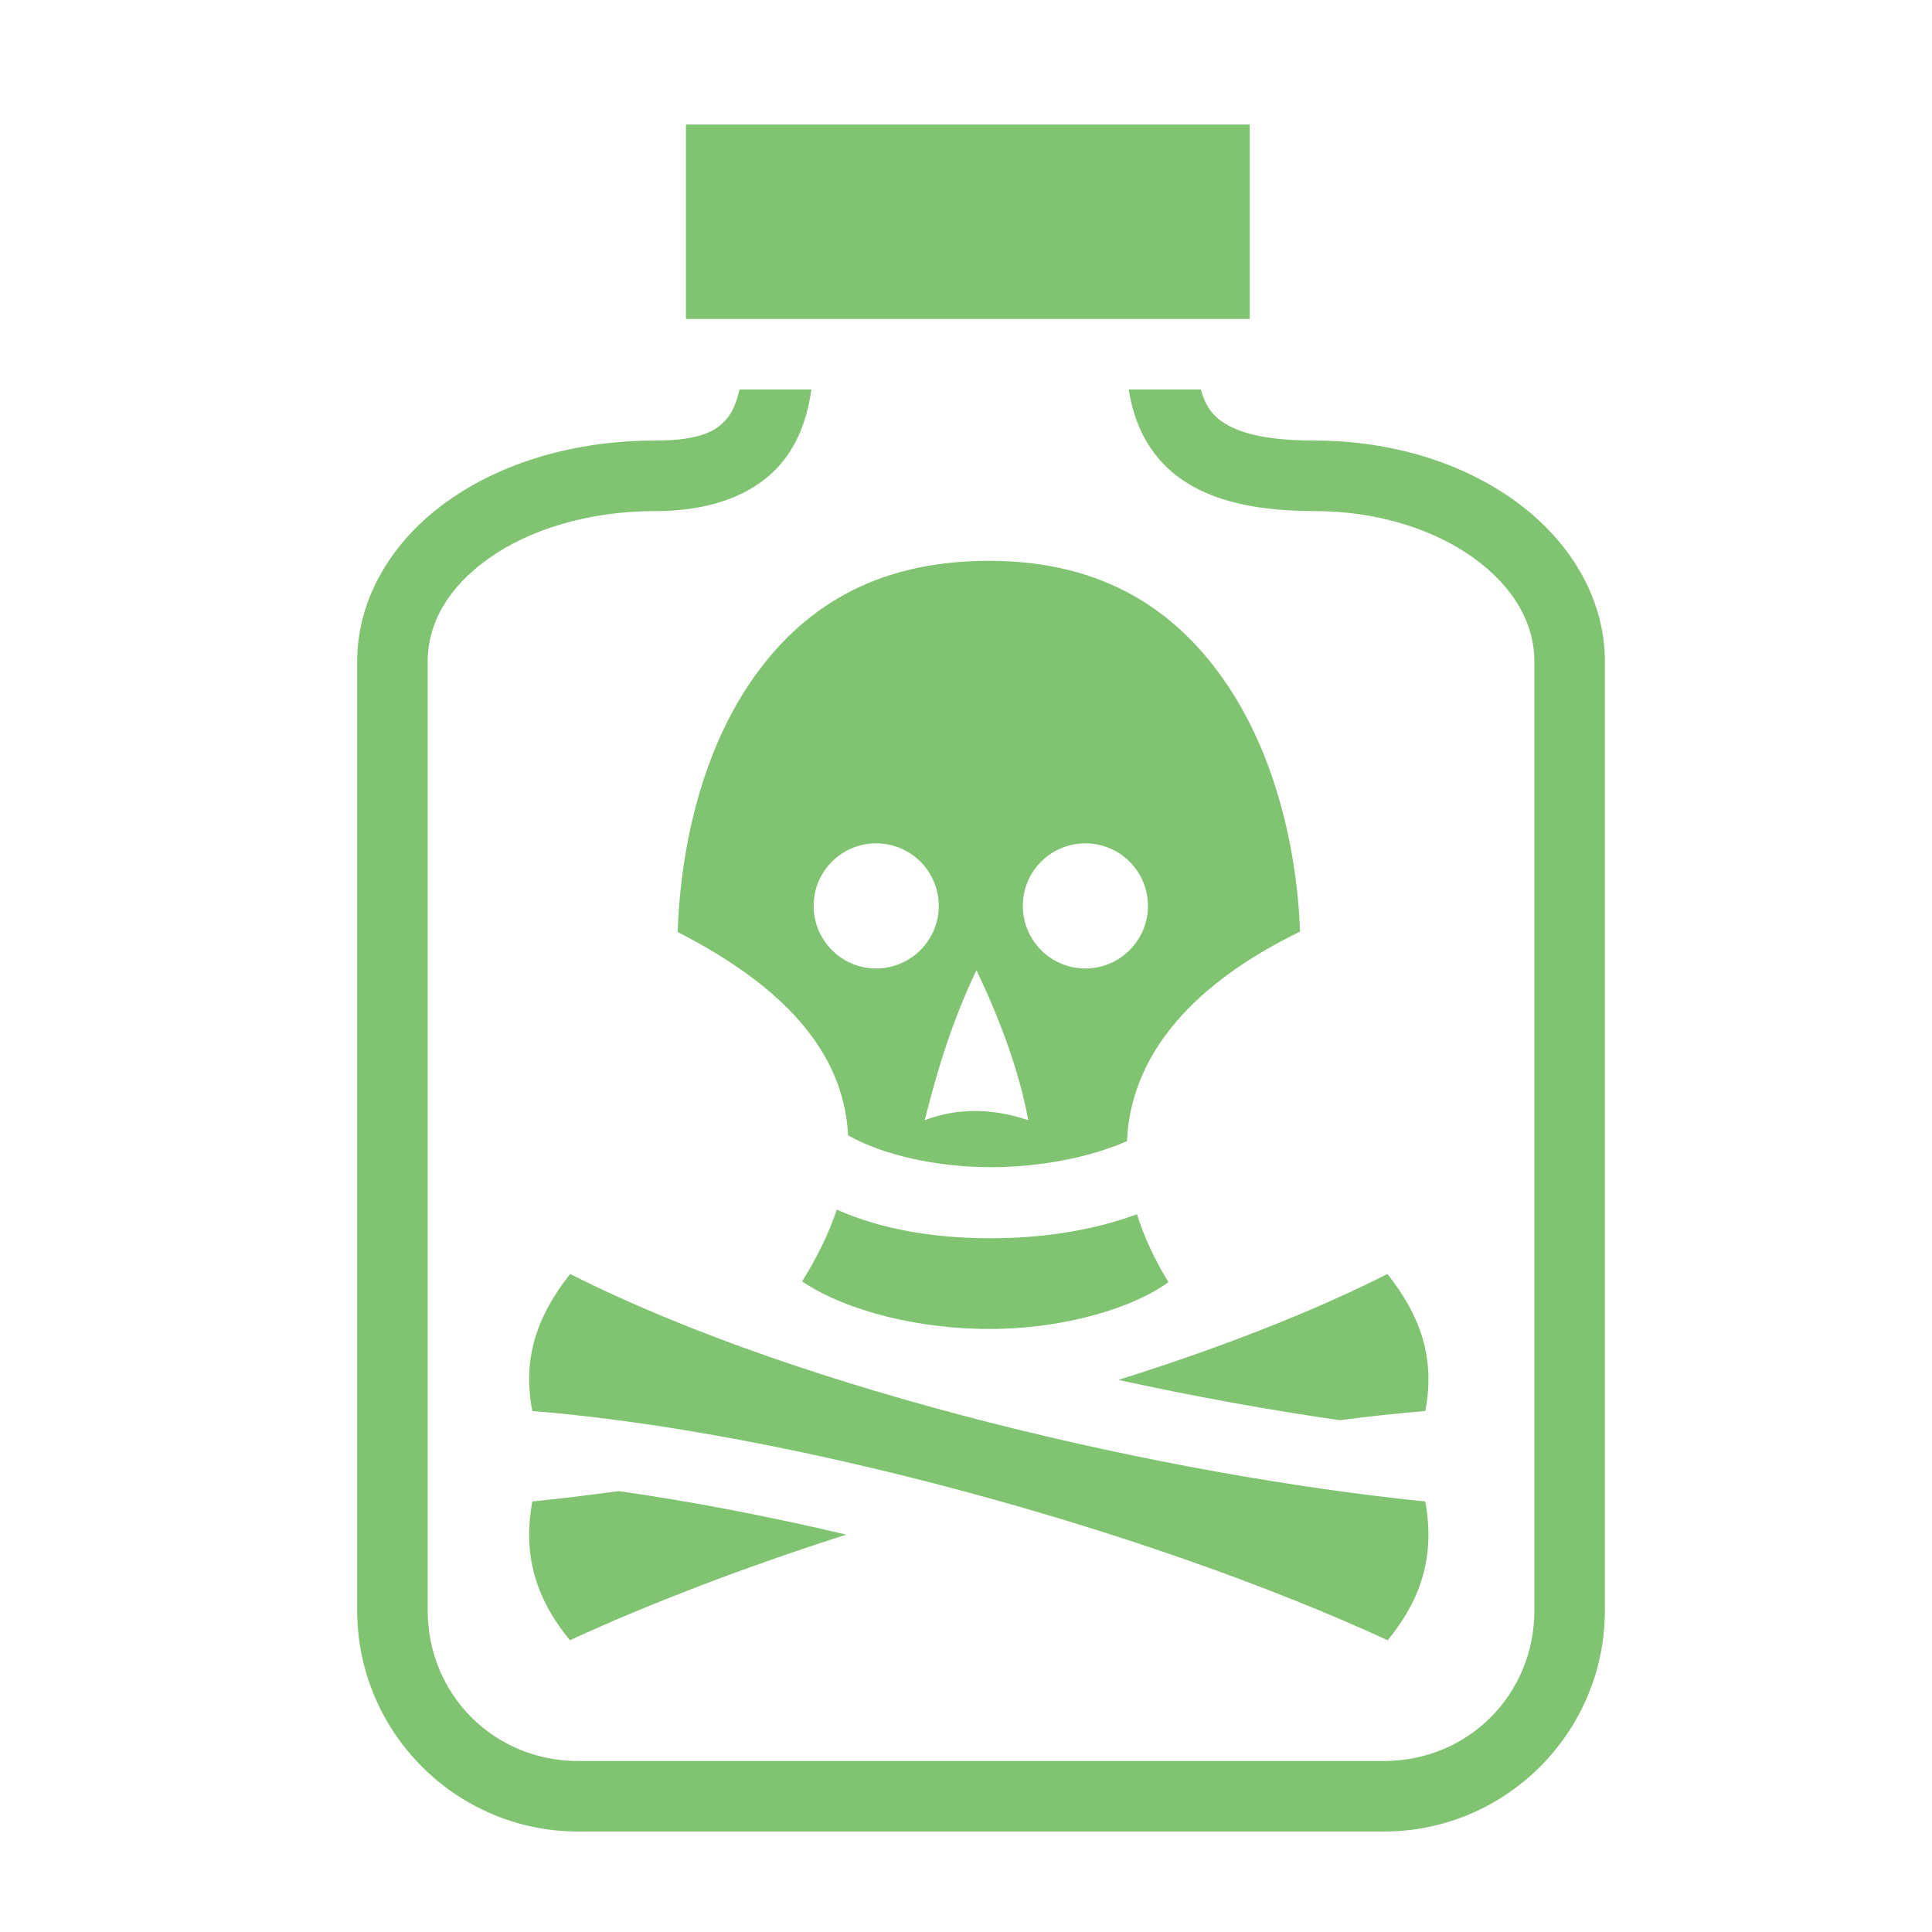
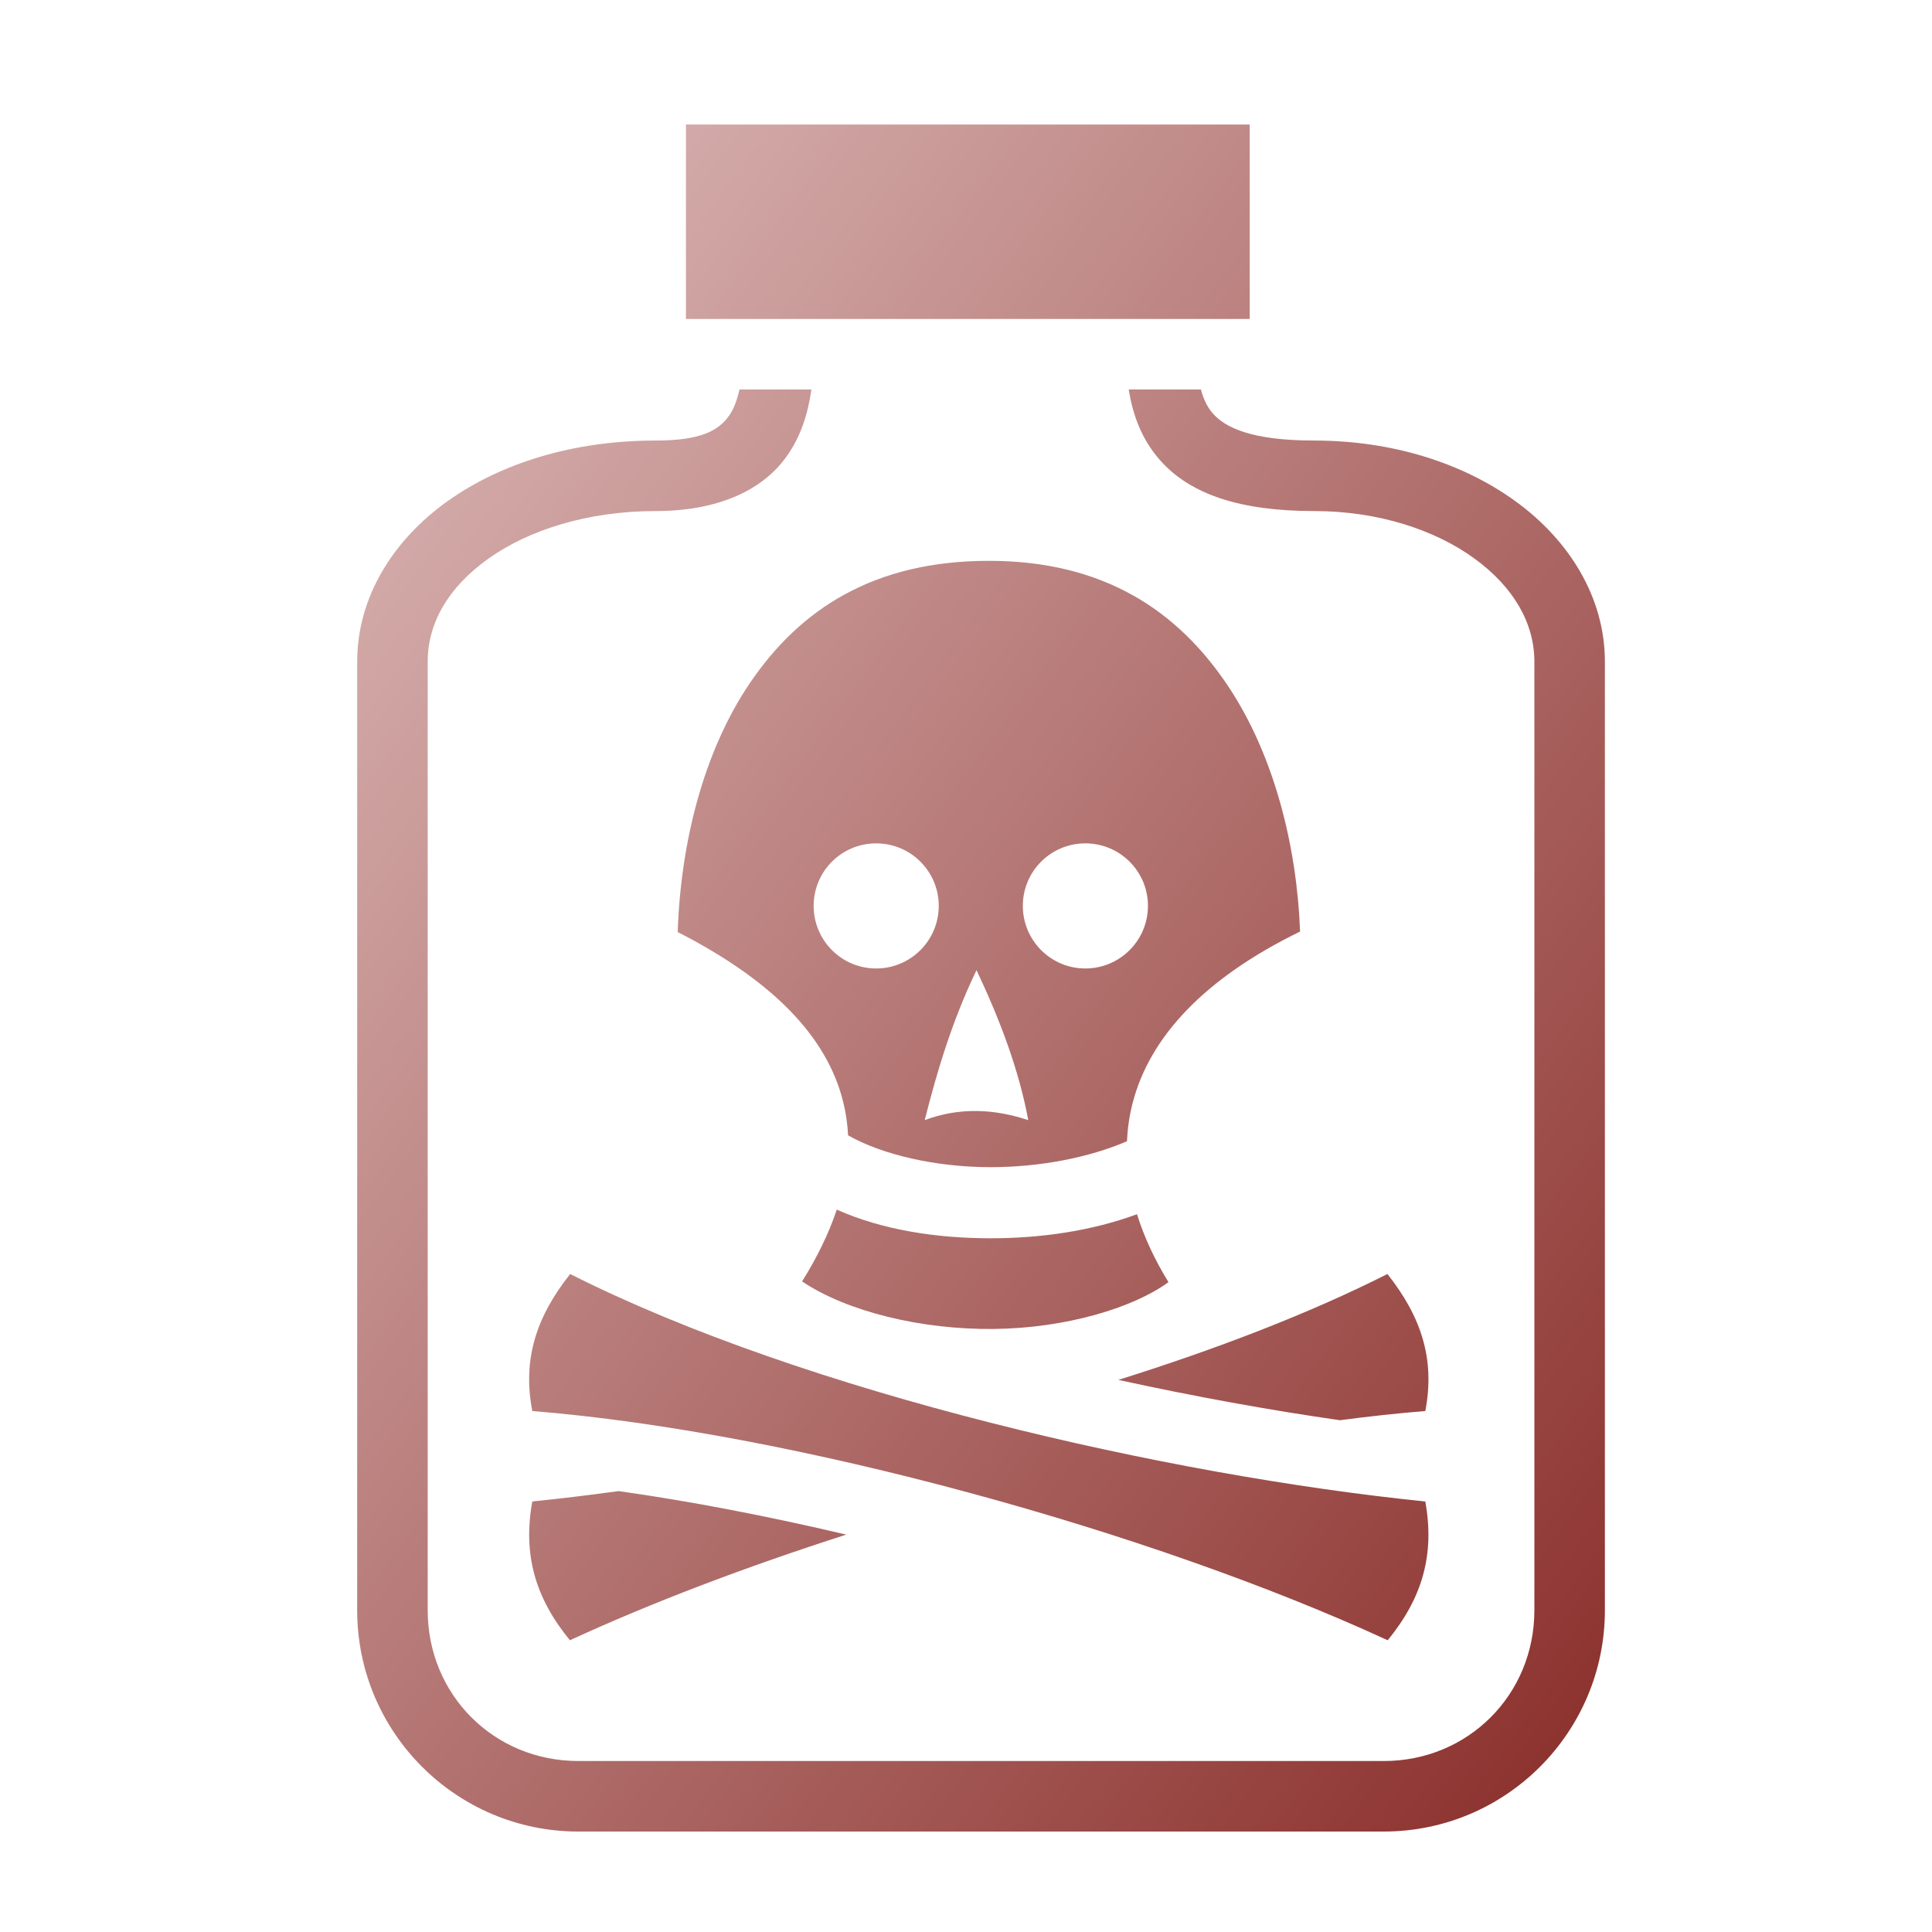
<svg xmlns="http://www.w3.org/2000/svg" viewBox="0 0 512 512" style="height: 512px; width: 512px;">
+   <defs>
+     <linearGradient x1="0" x2="1" y1="0" y2="1" id="lorc-poison-bottle-gradient-1">
+       <stop offset="0%" stop-color="#ddbcbb" stop-opacity="1" />
+       <stop offset="100%" stop-color="#8a2e2a" stop-opacity="1" />
+     </linearGradient>
+   </defs>
  <g class="" transform="translate(0,0)" style="">
-     <path d="M181.78 33v51.53h149.407V33H181.78zm14.19 70.22c-.66 2.9-1.554 5.263-2.75 6.936-2.684 3.75-7.033 6.594-19.5 6.594-21.54 0-40.804 5.862-55.157 16.094-14.353 10.232-23.907 25.398-23.907 42.5V426.75c0 32.34 26.255 58.625 58.594 58.625h213.47c32.338 0 58.592-26.286 58.592-58.625V175.344c0-17.102-9.527-32.2-23.593-42.438-14.067-10.237-32.83-16.156-53.44-16.156-16.69 0-23.62-3.488-26.874-7.188-1.41-1.604-2.43-3.698-3.156-6.343h-19.125c1.073 6.658 3.37 13.137 8.25 18.686 8.11 9.223 21.523 13.53 40.906 13.53 16.978 0 32.056 5.008 42.44 12.564 10.38 7.556 15.905 17.1 15.905 27.344V426.75c0 22.355-17.55 39.938-39.906 39.938H153.25c-22.355 0-39.906-17.583-39.906-39.938V175.344c0-10.245 5.455-19.72 16.062-27.28 10.607-7.563 26.22-12.626 44.313-12.626 15.962 0 28.056-5.142 34.686-14.407 3.904-5.455 5.733-11.545 6.625-17.81h-19.06zm66.093 45.405c-30.545 0-50.062 12.865-63.282 32.313-12.295 18.09-18.387 42.315-19.186 66.062 25.033 12.795 39.555 27.632 43.844 44.97.734 2.967 1.173 5.942 1.312 8.905 9.01 5.134 23.22 8.44 37.813 8.438 12.935-.002 26.08-2.538 36.093-6.875.152-3.325.617-6.662 1.47-10 4.486-17.583 19.028-33.2 44.405-45.563-.838-22.46-6.793-46.595-19-64.938-13.2-19.84-32.745-33.312-63.467-33.312zM232.188 223.5c9.157 0 16.593 7.405 16.593 16.563 0 9.157-7.435 16.593-16.593 16.593-9.157 0-16.562-7.436-16.562-16.594 0-9.157 7.405-16.562 16.563-16.562zm55.437 0c9.158 0 16.594 7.405 16.594 16.563 0 9.157-7.438 16.593-16.595 16.593-9.158 0-16.563-7.436-16.563-16.594 0-9.157 7.405-16.562 16.563-16.562zm-28.844 33.594c6.275 13.248 11.25 26.503 13.72 39.75-9.148-3.022-18.29-3.426-27.438 0 3.34-13.25 7.352-26.504 13.72-39.75zm-37.03 63.47c-2.136 6.42-5.285 12.778-9.188 19.03 11.93 7.99 31.58 12.81 50.875 12.594 18.97-.214 36.878-5.57 46.22-12.407-3.55-5.764-6.412-11.8-8.344-18-11.947 4.416-25.424 6.375-38.75 6.376-14.447.002-28.77-2.222-40.813-7.594zm-70.656 17.06c-8.9 11.268-12.694 22.493-10.03 36.313 68.925 5.54 164.194 31.92 226.686 60.75 9.16-11.166 12.518-22.67 9.97-36.78-67.77-6.867-164.135-28.736-226.626-60.282zm216.594 0c-20.79 10.496-45.326 19.907-71.313 28.063 20.298 4.434 40.253 8.04 58.72 10.688 7.782-1.026 15.357-1.853 22.624-2.438 2.66-13.82-1.133-25.045-10.033-36.312zm-203.75 57.532c-7.904 1.084-15.56 2.01-22.875 2.75-2.55 14.11.81 25.615 9.968 36.78 21.375-9.86 46.575-19.447 73.25-27.998-20.87-4.912-41.385-8.868-60.343-11.532z" fill="#80c371" fill-opacity="1" />
+     <path d="M181.78 33v51.53h149.407V33H181.78zm14.19 70.22c-.66 2.9-1.554 5.263-2.75 6.936-2.684 3.75-7.033 6.594-19.5 6.594-21.54 0-40.804 5.862-55.157 16.094-14.353 10.232-23.907 25.398-23.907 42.5V426.75c0 32.34 26.255 58.625 58.594 58.625h213.47c32.338 0 58.592-26.286 58.592-58.625V175.344c0-17.102-9.527-32.2-23.593-42.438-14.067-10.237-32.83-16.156-53.44-16.156-16.69 0-23.62-3.488-26.874-7.188-1.41-1.604-2.43-3.698-3.156-6.343h-19.125c1.073 6.658 3.37 13.137 8.25 18.686 8.11 9.223 21.523 13.53 40.906 13.53 16.978 0 32.056 5.008 42.44 12.564 10.38 7.556 15.905 17.1 15.905 27.344V426.75c0 22.355-17.55 39.938-39.906 39.938H153.25c-22.355 0-39.906-17.583-39.906-39.938V175.344c0-10.245 5.455-19.72 16.062-27.28 10.607-7.563 26.22-12.626 44.313-12.626 15.962 0 28.056-5.142 34.686-14.407 3.904-5.455 5.733-11.545 6.625-17.81h-19.06zm66.093 45.405c-30.545 0-50.062 12.865-63.282 32.313-12.295 18.09-18.387 42.315-19.186 66.062 25.033 12.795 39.555 27.632 43.844 44.97.734 2.967 1.173 5.942 1.312 8.905 9.01 5.134 23.22 8.44 37.813 8.438 12.935-.002 26.08-2.538 36.093-6.875.152-3.325.617-6.662 1.47-10 4.486-17.583 19.028-33.2 44.405-45.563-.838-22.46-6.793-46.595-19-64.938-13.2-19.84-32.745-33.312-63.467-33.312zM232.188 223.5c9.157 0 16.593 7.405 16.593 16.563 0 9.157-7.435 16.593-16.593 16.593-9.157 0-16.562-7.436-16.562-16.594 0-9.157 7.405-16.562 16.563-16.562zm55.437 0c9.158 0 16.594 7.405 16.594 16.563 0 9.157-7.438 16.593-16.595 16.593-9.158 0-16.563-7.436-16.563-16.594 0-9.157 7.405-16.562 16.563-16.562zm-28.844 33.594c6.275 13.248 11.25 26.503 13.72 39.75-9.148-3.022-18.29-3.426-27.438 0 3.34-13.25 7.352-26.504 13.72-39.75zm-37.03 63.47c-2.136 6.42-5.285 12.778-9.188 19.03 11.93 7.99 31.58 12.81 50.875 12.594 18.97-.214 36.878-5.57 46.22-12.407-3.55-5.764-6.412-11.8-8.344-18-11.947 4.416-25.424 6.375-38.75 6.376-14.447.002-28.77-2.222-40.813-7.594zm-70.656 17.06c-8.9 11.268-12.694 22.493-10.03 36.313 68.925 5.54 164.194 31.92 226.686 60.75 9.16-11.166 12.518-22.67 9.97-36.78-67.77-6.867-164.135-28.736-226.626-60.282zm216.594 0c-20.79 10.496-45.326 19.907-71.313 28.063 20.298 4.434 40.253 8.04 58.72 10.688 7.782-1.026 15.357-1.853 22.624-2.438 2.66-13.82-1.133-25.045-10.033-36.312zm-203.75 57.532c-7.904 1.084-15.56 2.01-22.875 2.75-2.55 14.11.81 25.615 9.968 36.78 21.375-9.86 46.575-19.447 73.25-27.998-20.87-4.912-41.385-8.868-60.343-11.532z" fill="url(#lorc-poison-bottle-gradient-1)" />
  </g>
</svg>
